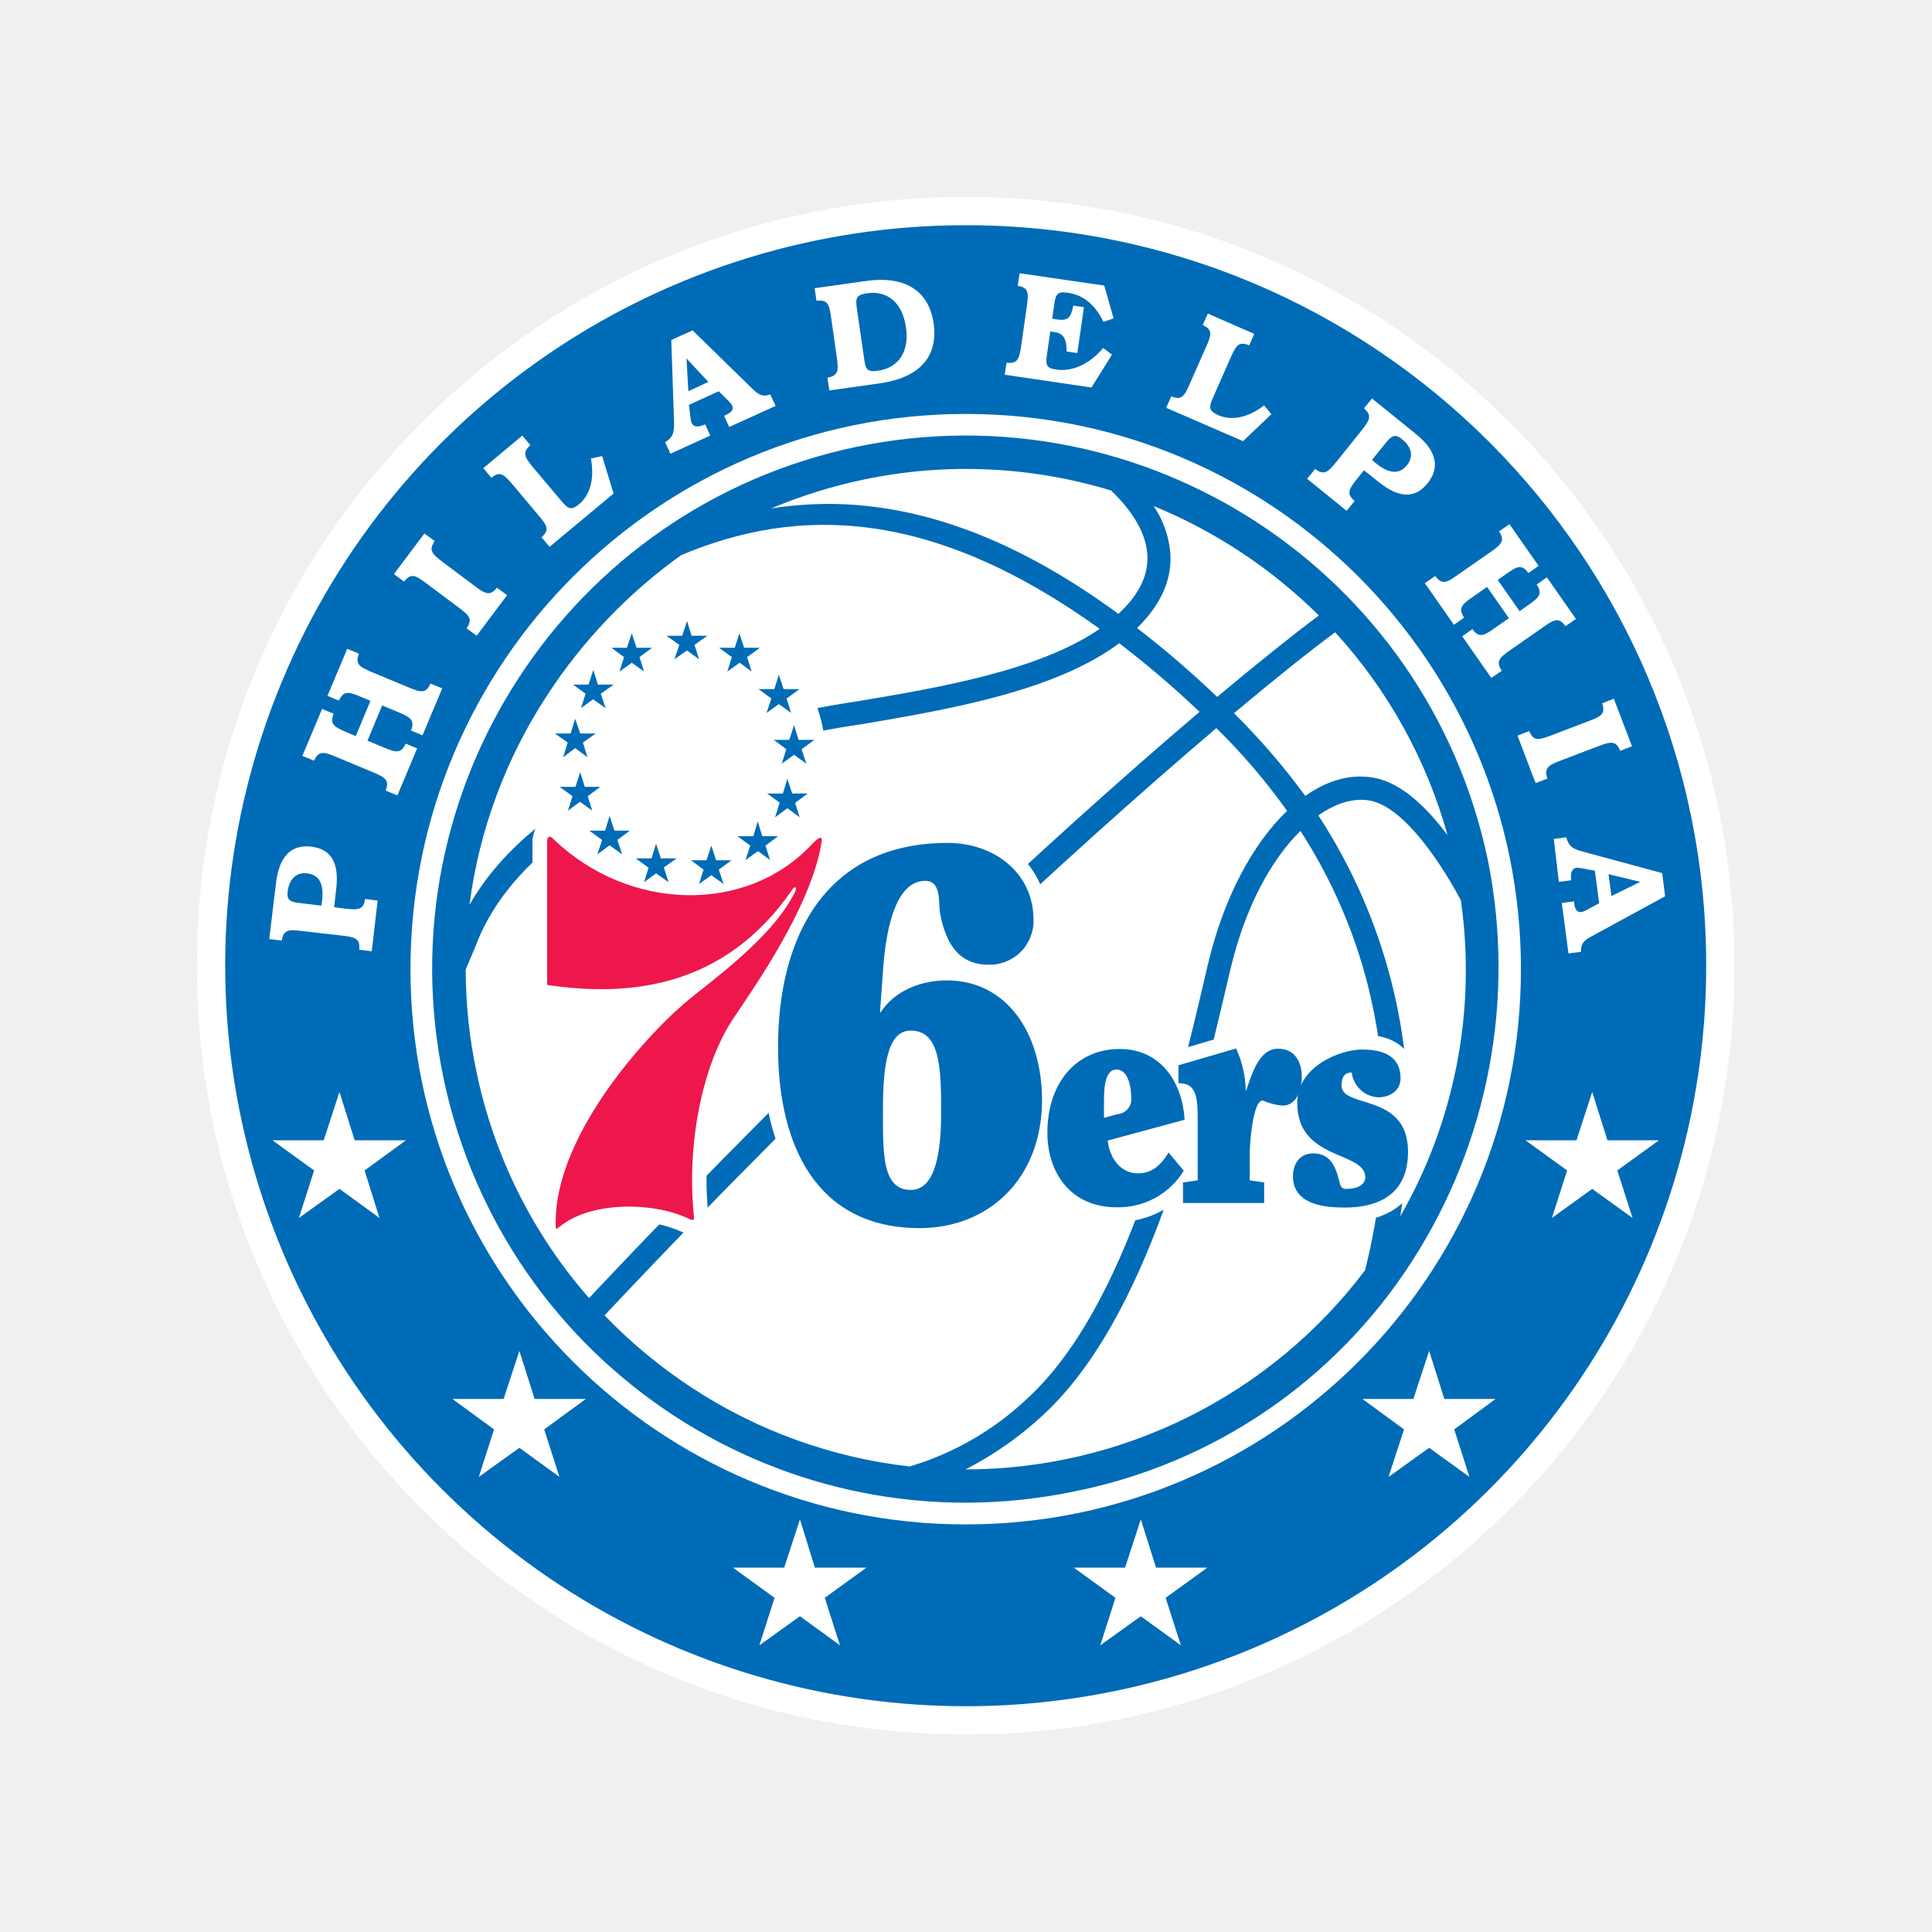
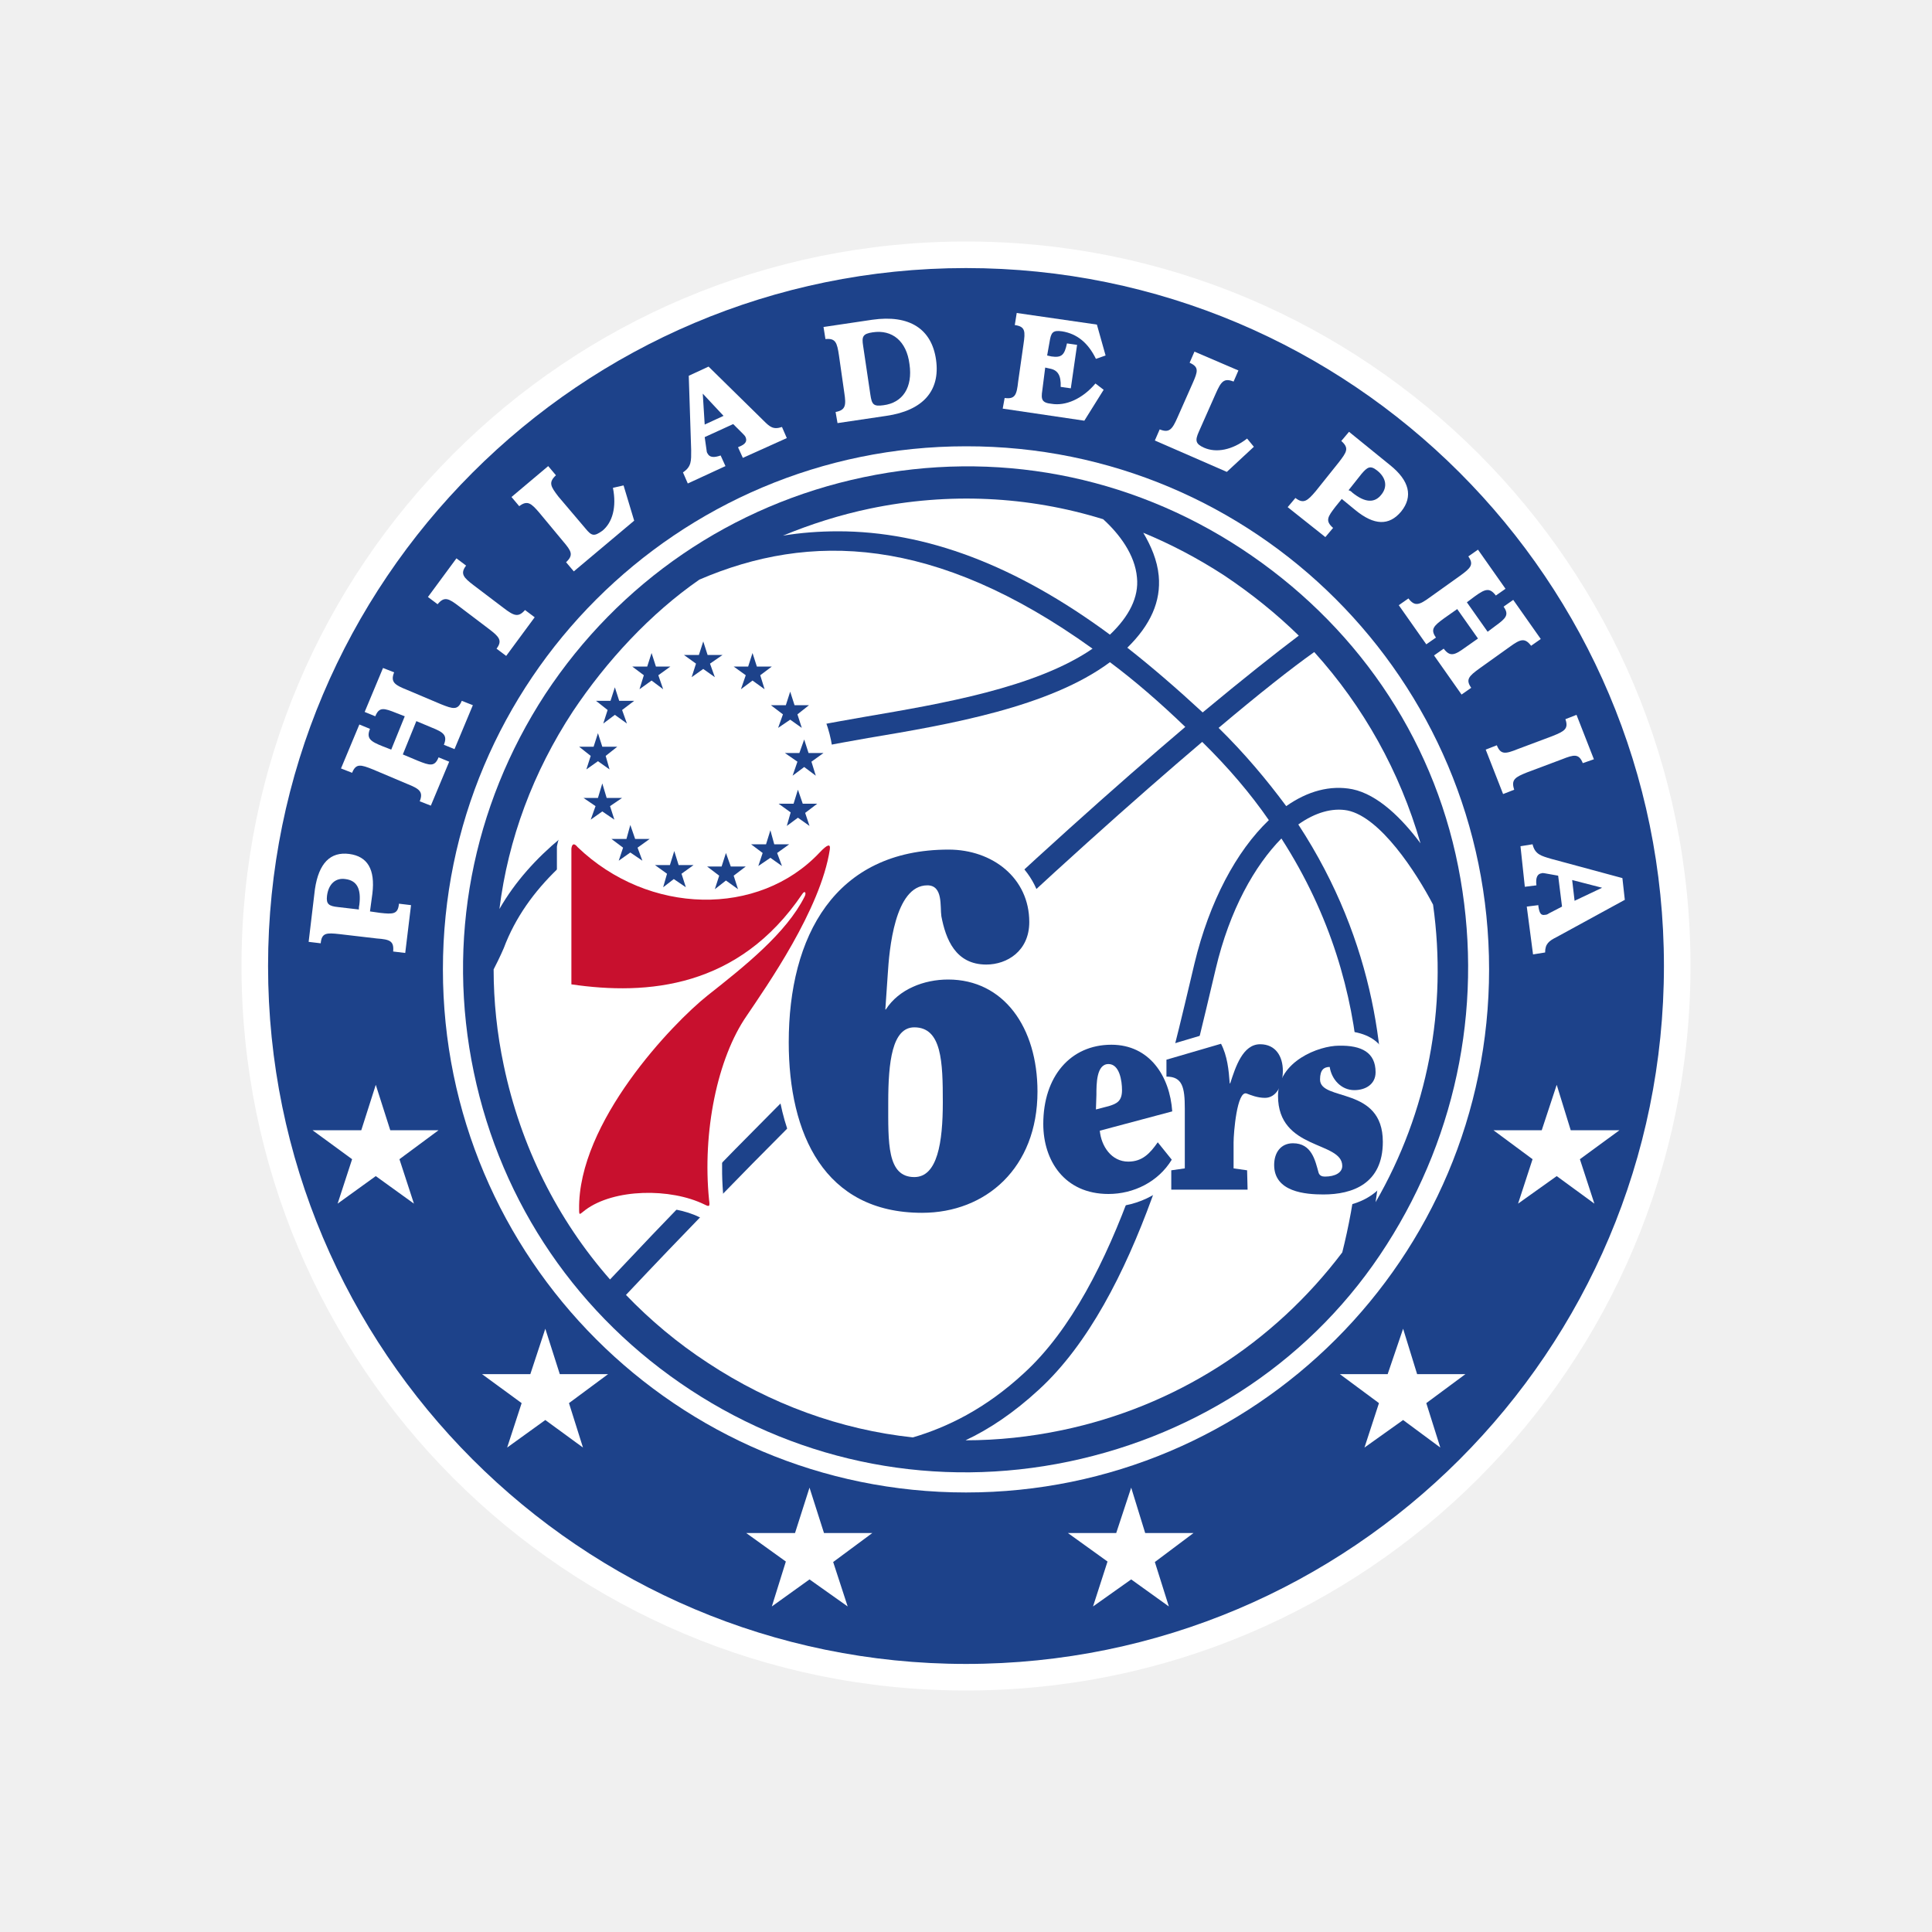
- <svg xmlns="http://www.w3.org/2000/svg" width="500" height="500" viewBox="0 0 500 500">
-   <g fill="none" fill-rule="evenodd">
-     <path d="M448.887 249.924c0 109.884-89.079 198.963-198.963 198.963S50.961 359.808 50.961 249.924s89.08-198.963 198.963-198.963a198.926 198.926 0 01198.963 198.963" fill="#FFF" fill-rule="nonzero" />
-     <path d="M441.564 249.924c0 77.511-46.691 147.39-118.302 177.052-71.611 29.663-154.039 13.267-208.847-41.542-54.81-54.809-71.205-137.236-41.543-208.847 29.662-71.61 99.541-118.302 177.052-118.302 105.84.001 191.638 85.8 191.64 191.64" fill="#006BB6" fill-rule="nonzero" />
-     <path fill="#FFF" fill-rule="nonzero" d="M87.852 282.6l3.938 12.506h13.265l-10.709 7.806 3.87 12.297-10.364-7.53-10.5 7.53 3.938-12.297-10.777-7.806h13.263zm324.212 0l3.94 12.506h13.331l-10.777 7.806 3.94 12.297-10.434-7.53-10.431 7.53 3.94-12.297-10.78-7.806h13.196zm-277.65 67.013l3.94 12.435h13.263l-10.777 7.876 3.937 12.297-10.362-7.53-10.5 7.53 3.937-12.297-10.777-7.876h13.265zm235.442 0l3.937 12.435h13.263l-10.708 7.876 3.939 12.297-10.431-7.53-10.502 7.53 4.008-12.297-10.778-7.876h13.195zm-162.834 43.592l3.87 12.505h13.333l-10.778 7.806 3.938 12.296-10.363-7.529-10.5 7.53 3.937-12.297-10.777-7.806h13.265zm88.221 0l3.938 12.505h13.265l-10.777 7.806 3.937 12.296-10.363-7.529-10.5 7.53 3.937-12.297-10.777-7.806h13.265z" />
-     <path d="M393.62 250.822c0 79.361-64.335 143.696-143.696 143.696-79.36 0-143.695-64.335-143.695-143.696 0-79.36 64.335-143.695 143.695-143.695A143.673 143.673 0 01393.62 250.822" fill="#FFF" fill-rule="nonzero" />
-     <path d="M114.795 279.078c15.622 74.618 88.759 122.459 163.385 106.873a135.383 135.383 0 0087.253-59.55 140.486 140.486 0 0019.62-103.834c-15.635-74.583-88.7-122.428-163.315-106.943a138.085 138.085 0 00-106.943 163.454" fill="#006BB6" fill-rule="nonzero" />
-     <path d="M296.902 143.258c.483 5.389-2.073 10.64-7.461 15.613-25.907-18.998-50.57-28.324-74.75-28.463a98.667 98.667 0 00-15.13 1.175 131.685 131.685 0 0123.904-7.461 128.98 128.98 0 0164.11 2.832c4.49 4.353 8.843 10.017 9.327 16.304M269.89 366.262c27.219-25.008 39.861-78.549 47.392-110.535l1.174-4.974c3.869-16.304 10.708-28.462 18.1-35.716 27.288 42.417 23.627 86.217 16.718 113.712a129.75 129.75 0 01-103.419 51.537 88.566 88.566 0 0020.035-14.024m49.464-181.691c11.053-9.258 19.896-16.304 26.183-20.933a128.88 128.88 0 0129.084 52.504c-5.112-6.84-11.606-13.333-18.652-14.784-6.08-1.243-12.297.484-18.17 4.629a177.248 177.248 0 00-18.445-21.416m-196.338 60.448c12.574-33.713 58.653-47.53 75.993-52.711l.76-.207a210.983 210.983 0 0123.35-4.698c22.315-3.8 49.88-8.497 66.529-20.933a253.11 253.11 0 0120.794 17.755c-37.65 31.986-95.889 85.734-157.996 151.71a128.255 128.255 0 01-29.153-58.653 126.855 126.855 0 01-2.764-26.39 983.404 983.404 0 012.487-5.873" fill="#FFF" fill-rule="nonzero" />
-     <path d="M315.002 180.356a260.115 260.115 0 00-20.726-17.823c6.287-6.149 9.189-12.78 8.567-19.827a25.462 25.462 0 00-4.283-11.745 132.068 132.068 0 0142.763 28.325c-6.494 4.836-15.406 11.951-26.321 21.07m-30.397-17.616c-15.613 10.777-41.451 15.198-62.522 18.722a234.988 234.988 0 00-24.041 4.836l-.76.207c-16.65 4.974-58.514 17.478-75.785 47.668a129.41 129.41 0 0120.103-54.231 135.627 135.627 0 0134.68-36.27c30.674-12.918 65.078-12.02 108.325 19.068m70.12 44.49c9.05 1.866 18.722 17.064 23.35 25.769a128.042 128.042 0 01-15.682 81.795c.691-4.352 1.244-8.98 1.658-13.816a143.303 143.303 0 00-22.866-89.948c4.697-3.316 9.395-4.629 13.54-3.8m-39.93-18.79a159.8 159.8 0 0118.307 21.415c-8.843 8.429-16.373 22.384-20.45 39.517l-1.174 5.043c-7.392 31.364-19.758 83.799-45.595 107.495a75.766 75.766 0 01-30.466 17.616 129.129 129.129 0 01-56.373-20.38 131.782 131.782 0 01-22.59-18.721c62.728-66.736 121.173-120.414 158.34-151.986" fill="#FFF" fill-rule="nonzero" />
-     <path d="M285.64 289.233l3.524-.967c2.142-.553 3.524-1.243 3.524-4.352 0-2.556-.691-7.185-3.8-7.185-3.247 0-3.247 5.527-3.247 8.497v4.007zm-42.07-1.933c0-11.054-.415-20.587-7.876-20.587-6.08 0-7.185 9.533-7.185 20.587s-.345 20.656 7.185 20.656c6.287-.069 7.875-9.603 7.875-20.656" fill="#FFF" fill-rule="nonzero" />
-     <path d="M285.64 289.233l3.524-.967c2.142-.553 3.524-1.243 3.524-4.352 0-2.556-.691-7.185-3.8-7.185-3.247 0-3.247 5.527-3.247 8.497v4.007zm-58.03-27.288h.138c3.593-5.596 10.432-8.29 17.133-8.29 15.199 0 24.525 13.126 24.525 30.742 0 20.864-14.162 33.299-31.64 33.299-26.874 0-36.684-21.692-36.684-46.84 0-28.945 12.573-52.849 43.868-52.849 12.228 0 22.245 7.876 22.245 19.897a11.271 11.271 0 01-11.813 11.606c-8.428 0-11.123-7.047-12.366-13.264-.484-2.626.484-8.429-3.869-8.429-9.119 0-10.57 17.824-10.984 24.387l-.553 9.74z" fill="#FFF" fill-rule="nonzero" />
-     <path d="M243.569 287.299c0-11.054-.415-20.587-7.876-20.587-6.08 0-7.185 9.533-7.185 20.587s-.345 20.656 7.185 20.656c6.287-.069 7.875-9.603 7.875-20.656m-162.97-68.186c5.113.621 7.185 4.214 6.425 10.846l-.552 4.836 2.763.345c3.523.415 4.836.346 5.25-2.487l3.248.415-1.52 13.126-3.247-.415c.276-2.901-1.037-3.247-4.56-3.661l-10.224-1.175c-3.524-.414-4.836-.345-5.25 2.487l-3.248-.414 1.727-14.37c.83-7.046 3.938-10.155 9.189-9.533zm2.764 13.955c.484-4.353-.76-6.701-3.869-7.047-2.694-.345-4.628 1.382-5.043 4.629-.276 2.28.553 2.763 3.04 3.04l5.665.69c.069-.414.138-.829.207-1.312zm16.442-28.463c1.036-2.694-.069-3.385-3.316-4.767l-9.464-3.938c-3.248-1.381-4.56-1.658-5.735.968l-3.04-1.244 5.113-12.159 2.97 1.244c-1.036 2.694.07 3.385 3.317 4.766l2.418 1.037 3.8-9.12-2.419-1.036c-3.247-1.381-4.56-1.658-5.734.968l-2.97-1.244 5.112-12.159 3.04 1.244c-1.036 2.694.069 3.385 3.316 4.767l9.464 3.937c3.247 1.382 4.56 1.658 5.734-.967l3.04 1.244-5.112 12.159-2.97-1.244c1.035-2.694-.07-3.385-3.317-4.767l-4.145-1.727-3.8 9.12 4.146 1.726c3.247 1.382 4.56 1.658 5.734-.967l2.97 1.244-5.112 12.159-3.04-1.244zm12.712-64.594c-1.658 2.35-.76 3.316 2.072 5.458l8.221 6.148c2.833 2.142 4.007 2.695 5.803.484l2.626 1.934-7.876 10.501-2.625-1.934c1.658-2.35.76-3.316-2.142-5.458l-8.22-6.148c-2.833-2.142-4.008-2.764-5.804-.484l-2.625-1.934 7.875-10.501 2.695 1.934zm29.706 1.52l-2.073-2.487c2.142-1.934 1.451-3.04-.829-5.734l-6.632-7.875c-2.28-2.695-3.247-3.593-5.526-1.797l-2.073-2.487 10.086-8.428 2.073 2.487c-2.142 1.934-1.52 3.04.76 5.803l7.392 8.774c1.727 2.003 2.487 2.349 4.56.621 2.763-2.348 3.937-6.493 2.97-11.744l2.902-.622 2.97 9.672-16.58 13.817zm31.295-24.11l-1.382-2.971c2.487-1.52 2.35-3.178 2.28-6.08l-.69-20.38 5.526-2.486 15.199 14.853c1.727 1.658 2.694 2.487 4.905 1.727l1.381 2.97-12.02 5.458-1.313-2.901a.524.524 0 00.276-.138c1.658-.76 2.28-1.451 1.797-2.487a3.114 3.114 0 00-.691-.968l-2.764-2.763-7.737 3.523.483 3.8a2.9 2.9 0 00.208.829c.552 1.174 1.658 1.243 3.523.414l1.313 2.902-10.294 4.698zm9.81-18.584l-5.665-6.08.484 8.498 5.181-2.418zm30.812-1.105c2.832-.484 2.901-1.797 2.418-5.32l-1.451-10.155c-.484-3.524-.898-4.767-3.8-4.422l-.483-3.247 13.264-1.865c10.224-1.45 16.304 2.556 17.547 10.984 1.175 8.498-3.523 13.955-13.747 15.475l-13.265 1.866-.483-3.316zm9.533-4.698c.346 2.625.83 3.316 3.593 2.901 5.25-.76 8.152-4.905 7.185-11.26-.899-6.356-4.767-9.534-10.087-8.774-2.763.414-2.97 1.174-2.625 3.8l1.934 13.333zm36.822.829c2.833.345 3.316-.898 3.8-4.422l1.45-10.155c.484-3.523.484-4.836-2.348-5.32l.483-3.246 21.9 3.178 2.418 8.497-2.625.898c-2.142-4.421-5.182-6.978-9.257-7.53-2.626-.415-3.11.345-3.455 2.901l-.552 3.8 1.243.207c2.764.415 3.593-.345 4.214-3.592l2.764.414-1.727 11.883-2.764-.415c.07-3.108-.829-4.697-2.97-4.974l-1.244-.207-.898 6.148c-.345 2.557-.138 3.386 2.556 3.731 3.869.553 8.428-1.313 12.02-5.596l2.28 1.727-5.319 8.498-22.452-3.316.483-3.11zm41.313 11.675l1.312-2.97c2.694 1.105 3.385 0 4.836-3.317l4.145-9.395c1.45-3.247 1.796-4.49-.829-5.734l1.313-2.97 12.02 5.25-1.312 2.97c-2.695-1.105-3.385 0-4.836 3.247l-4.629 10.501c-1.036 2.418-.967 3.247 1.52 4.352 3.316 1.451 7.6.691 11.814-2.556l1.865 2.28-7.323 6.978-19.896-8.636zm67.633 19.551c-3.247 4.007-7.392 3.869-12.642-.345l-3.8-3.04-1.727 2.142c-2.21 2.763-2.902 3.937-.69 5.802l-2.073 2.557-10.225-8.29 2.073-2.556c2.28 1.727 3.316.898 5.526-1.866l6.425-8.014c2.21-2.763 2.833-3.937.691-5.803l2.073-2.556 11.26 9.12c5.458 4.352 6.425 8.704 3.11 12.849zm-13.333-5.181c3.385 2.763 6.08 2.901 8.014.483 1.727-2.141 1.312-4.628-1.244-6.7-1.796-1.452-2.625-1.037-4.214.897l-3.592 4.422c.414.345.76.621 1.036.898zm15.337 29.153c1.727 2.35 2.901 1.796 5.803-.276l8.428-5.872c2.901-2.004 3.869-2.97 2.28-5.389l2.694-1.865 7.53 10.777-2.625 1.865c-1.727-2.348-2.901-1.796-5.803.277l-2.142 1.52 5.665 8.083 2.142-1.52c2.901-2.004 3.869-2.971 2.28-5.389l2.625-1.865 7.53 10.777-2.694 1.865c-1.727-2.349-2.902-1.796-5.803.277l-8.429 5.872c-2.901 2.003-3.868 2.97-2.28 5.388l-2.694 1.865-7.53-10.777 2.625-1.865c1.727 2.349 2.902 1.796 5.803-.276l3.662-2.556-5.665-8.083-3.662 2.556c-2.901 2.003-3.868 2.97-2.28 5.388l-2.625 1.866-7.53-10.778 2.695-1.865zm47.875 45.25c-1.105-2.694-2.418-2.418-5.734-1.174l-9.603 3.662c-3.316 1.243-4.421 1.934-3.523 4.697l-3.04 1.175-4.697-12.297 3.04-1.175c1.105 2.694 2.417 2.349 5.733 1.105l9.603-3.66c3.316-1.245 4.49-1.935 3.523-4.63l3.04-1.174 4.698 12.297-3.04 1.174zm-17.202 22.798l3.247-.414c.69 2.832 2.349 3.178 5.112 3.938l19.69 5.32.76 6.01-18.654 10.155c-2.141 1.174-3.177 1.796-3.108 4.214l-3.247.414-1.727-13.057 3.177-.414v.276c.208 1.797.76 2.626 1.866 2.487a3.99 3.99 0 001.174-.414l3.454-1.865-1.105-8.429-3.8-.69a3.94 3.94 0 00-.898-.07c-1.243.139-1.658 1.244-1.45 3.248l-3.178.414-1.313-11.123zm14.922 14.784l7.461-3.661-8.22-2.004.76 5.665zm-86.355 35.717a9.11 9.11 0 00-6.909 3.178c-.207-.415-.345-.83-.552-1.175l-1.451-2.832-20.656 6.08v11.329h3.8c.345 0 .552.069.621 0a11.99 11.99 0 01.484 4.836v13.126l-3.8.553v12.435h28.601v-12.435l-3.73-.553v-3.869a51.95 51.95 0 011.036-8.912 12.118 12.118 0 003.73.553c5.112 0 8.705-4.629 8.705-11.192.069-6.632-3.938-11.122-9.88-11.122z" fill="#FFF" fill-rule="nonzero" />
-     <path d="M366.539 280.805a5.942 5.942 0 01-.346-1.796c0-3.385-1.381-11.26-13.886-11.26-6.908 0-20.518 5.319-20.518 17.685a16.277 16.277 0 003.316 10.362 9.621 9.621 0 00-4.421 8.567c0 4.421 2.21 11.882 17.202 11.882 12.85 0 20.172-6.632 20.172-18.238.07-11.053-.898-14.715-1.52-17.202zm-151.157-66.46a4.152 4.152 0 00-3.109-1.45c-1.865 0-3.385 1.175-5.181 3.109a32.03 32.03 0 01-23.834 9.879c-12.435 0-25.561-5.734-35.993-15.682a4.286 4.286 0 00-3.04-1.244c-5.112 0-6.424 8.152-6.424 8.29v40.967l3.247.484a79.908 79.908 0 0032.745-1.174c-10.5 9.395-34.127 34.956-33.782 59.274.07 4.49 2.833 4.974 4.007 4.974a4.506 4.506 0 003.109-1.313c.207-.138.414-.345.622-.483a26.113 26.113 0 0114.99-3.938 33.173 33.173 0 0113.887 2.833 5.571 5.571 0 002.556.69 4.122 4.122 0 003.04-1.312 5.302 5.302 0 001.036-4.422c-1.727-17.685 2.142-36.96 9.672-48.082l1.105-1.658c6.425-9.465 19.758-29.223 22.245-45.527a4.948 4.948 0 00-.898-4.214zm95.13 78.273l-.208-3.108a30.012 30.012 0 00-.898-5.803l-.138-3.593-.691 1.036a19.63 19.63 0 00-18.86-13.54c-13.264 0-22.521 10.5-22.521 25.492 0 11.537 6.77 23.143 21.761 23.143a23.898 23.898 0 0020.656-11.33l.553-.967-.415-11.122.76-.208zm-16.097 7.185a3.461 3.461 0 01-3.04-2.003l7.323-2.004a14.168 14.168 0 01-4.284 4.007z" fill="#FFF" fill-rule="nonzero" />
-     <path d="M261.116 256.35c-.76-1.037-1.589-2.28-2.28-3.317a14.764 14.764 0 0012.228-15.06c0-13.54-11.192-23.696-26.045-23.696-29.844 0-47.737 21.209-47.737 56.649 0 32.193 14.784 50.639 40.483 50.639 20.864 0 35.44-15.268 35.44-37.099.07-10.915-7.253-21.278-12.089-28.117z" fill="#FFF" fill-rule="nonzero" />
-     <path d="M294.484 303.672c-4.629 0-7.392-4.214-7.807-8.498l19.896-5.388c-.552-9.74-6.217-18.307-16.787-18.307-11.26 0-18.722 8.773-18.722 21.692 0 10.086 5.803 19.275 17.962 19.275a19.85 19.85 0 0017.34-9.465l-3.938-4.698c-1.865 3.04-4.145 5.389-7.944 5.389zm-8.774-18.377c0-2.97 0-8.497 3.247-8.497 3.04 0 3.8 4.629 3.8 7.185a3.87 3.87 0 01-3.524 4.352l-3.523.967v-4.007z" fill="#006BB6" fill-rule="nonzero" />
-     <path d="M327.16 311.34h-21v-5.32l3.8-.552v-16.442c0-5.872-.76-8.705-4.975-8.705v-4.628l14.923-4.353a27.676 27.676 0 012.487 10.847h.138c1.52-4.49 3.385-10.778 8.22-10.778 4.284 0 6.15 3.316 6.15 7.323 0 4.076-1.797 7.392-4.906 7.392a14.341 14.341 0 01-4.974-1.243c-2.694-.898-3.592 10.915-3.592 13.402v7.185l3.73.553v5.32z" fill="#006BB6" fill-rule="nonzero" />
-     <path d="M362.463 279.078c0 3.247-2.833 4.905-5.803 4.905a7.296 7.296 0 01-6.84-6.425c-1.52 0-2.625.76-2.625 3.385 0 6.08 17.202 1.727 17.202 17.133 0 11.537-8.36 14.439-16.373 14.439-4.905 0-13.402-.622-13.402-8.083 0-3.385 1.865-5.942 5.25-5.942 5.181 0 6.08 4.767 6.978 8.152a1.558 1.558 0 001.727 1.037c2.763 0 4.766-1.106 4.766-2.97 0-6.91-17.616-4.215-17.616-19.275 0-9.534 11.26-13.817 16.718-13.817 6.149 0 10.018 2.072 10.018 7.46m-117.444-25.353c-6.7 0-13.54 2.694-17.133 8.29h-.138l.691-9.672c.415-6.563 1.865-24.386 10.984-24.386 4.353 0 3.386 5.803 3.87 8.428 1.174 6.148 3.868 13.264 12.365 13.264a11.308 11.308 0 0011.814-11.606c0-12.02-10.018-19.896-22.245-19.896-31.296 0-43.869 23.903-43.869 52.85 0 25.146 9.741 46.838 36.684 46.838 17.478 0 31.64-12.435 31.64-33.298-.138-17.686-9.464-30.812-24.663-30.812zm-9.326 54.231c-7.461 0-7.185-9.603-7.185-20.656 0-11.054 1.036-20.587 7.185-20.587 7.53 0 7.875 9.533 7.875 20.587.07 11.053-1.52 20.656-7.875 20.656z" fill="#006BB6" fill-rule="nonzero" />
-     <path d="M141.6 217.593v37.305c20.864 3.11 45.803 1.037 63.489-24.732.76-1.105 1.174-.345.69.622-4.905 10.017-16.58 19.275-26.666 27.22-9.672 7.599-35.648 34.818-35.302 58.79 0 1.865.069 1.313 1.727.138 7.875-5.872 23.281-6.01 32.746-1.52 1.312.622 1.45.415 1.243-1.243-1.796-18.584 2.35-38.826 10.294-50.64 5.458-8.151 20.242-29.153 22.798-45.595.276-1.727-.622-1.45-2.764.83-16.718 17.685-46.908 17.201-66.459-1.451-1.174-1.313-1.727-.76-1.796.276" fill="#ED174C" fill-rule="nonzero" />
-     <circle fill="#FFF" fill-rule="nonzero" cx="177.816" cy="195.227" r="35.784" />
-     <path fill="#006BB6" fill-rule="nonzero" d="M177.8 160.737l1.174 3.8h4.077l-3.317 2.348 1.174 3.731-3.108-2.28-3.246 2.28 1.243-3.73-3.317-2.35h4.077zm23.765 13.885l1.243 3.731h4.077l-3.317 2.418 1.174 3.73-3.177-2.279-3.178 2.28 1.244-3.731-3.315-2.418h4.075zm-10.223-10.708l1.243 3.731h4.074l-3.314 2.417 1.174 3.732-3.109-2.28-3.179 2.28 1.176-3.731-3.316-2.418h4.076zm14.16 23.765l1.176 3.8h4.075l-3.315 2.418 1.243 3.73-3.179-2.28-3.177 2.28 1.174-3.73-3.246-2.418h4.006zm-1.726 13.886l1.243 3.8h4.008l-3.248 2.417 1.174 3.731-3.177-2.349-3.177 2.35 1.174-3.8-3.248-2.35h4.077zm-7.668 11.054l1.174 3.8h4.077l-3.248 2.417 1.174 3.731-3.109-2.28-3.246 2.28 1.243-3.731-3.316-2.417h4.076zm-12.02 6.217l1.243 3.8h4.006l-3.315 2.417 1.243 3.731-3.177-2.28-3.18 2.28 1.175-3.73-3.246-2.418h4.006zm-30.537-45.457l-1.243 3.8h-4.006l3.246 2.349-1.174 3.73 3.109-2.28 3.246 2.28-1.243-3.73 3.316-2.349h-4.076zm9.949-9.465l-1.243 3.731h-4.008l3.248 2.417-1.175 3.732 3.178-2.28 3.177 2.28-1.174-3.731 3.248-2.418h-4.008zm-14.646 22.108l-1.174 3.8h-4.077l3.317 2.348-1.174 3.8 3.108-2.348 3.178 2.348-1.175-3.8 3.317-2.348h-4.008zm1.312 13.817l-1.243 3.8h-4.075l3.315 2.417-1.175 3.73 3.11-2.279 3.176 2.28-1.174-3.731 3.248-2.418h-4.008zm7.6 11.329l-1.175 3.8h-4.076l3.316 2.417-1.243 3.73 3.178-2.348 3.248 2.349-1.245-3.731 3.248-2.418h-4.008zm12.02 7.185l-1.175 3.8h-4.074l3.314 2.417-1.174 3.731 3.109-2.28 3.248 2.28-1.243-3.8 3.314-2.348h-4.074z" />
-     <path d="M0 0h500v500H0z" />
+ <svg xmlns="http://www.w3.org/2000/svg" version="1.1" id="Layer_1" x="0px" y="0px" viewBox="0 0 400 400" style="enable-background:new 0 0 400 400;" xml:space="preserve">
+   <style type="text/css">
+ 	.st0{fill:#FFFFFF;}
+ 	.st1{fill:#1D428A;}
+ 	.st2{fill:#C8102E;}
+ </style>
+   <g>
+     <path class="st0" d="M350,200c0,82.9-67.1,150-150,150S50,282.9,50,200S117.1,50,200,50S350,117.1,350,200" />
+     <path class="st1" d="M344.5,200c0,79.8-64.7,144.5-144.5,144.5S55.5,279.7,55.5,200S120.2,55.5,200,55.5S344.5,120.2,344.5,200" />
+     <g>
+       <polygon class="st0" points="77.8,224.6 80.8,234 90.8,234 82.7,240 85.7,249.2 77.8,243.5 69.9,249.2 72.9,240 64.7,234     74.8,234   " />
+       <polygon class="st0" points="322.3,224.6 325.2,234 335.3,234 327.1,240 330.1,249.2 322.3,243.5 314.3,249.2 317.3,240     309.2,234 319.2,234   " />
+       <polygon class="st0" points="112.9,275.1 115.9,284.5 125.9,284.5 117.8,290.5 120.7,299.7 112.9,294 105,299.7 108,290.5     99.8,284.5 109.8,284.5   " />
+       <polygon class="st0" points="290.5,275.1 293.4,284.5 303.4,284.5 295.3,290.5 298.2,299.7 290.5,294 282.5,299.7 285.5,290.5     277.4,284.5 287.3,284.5   " />
+       <polygon class="st0" points="167.6,308 170.6,317.4 180.6,317.4 172.5,323.4 175.5,332.6 167.6,327 159.8,332.6 162.7,323.3     154.5,317.4 164.6,317.4   " />
+       <polygon class="st0" points="234.2,308 237.1,317.4 247.1,317.4 239.1,323.4 242,332.6 234.2,327 226.3,332.6 229.3,323.3     221.1,317.4 231.1,317.4   " />
+     </g>
+     <path class="st0" d="M308.3,200.7c0,59.8-48.5,108.3-108.3,108.3S91.7,260.5,91.7,200.7S140.2,92.4,200,92.4   C259.8,92.3,308.3,140.8,308.3,200.7" />
+     <path class="st1" d="M98.1,222c5.7,27.3,21.7,50.6,44.9,65.8s51,20.5,78.3,14.8c27.2-5.7,50.9-21.5,65.8-44.9   c14.9-23.3,20.2-51.1,14.8-78.3c-5.4-27.3-21.6-50.5-44.9-65.8s-51.1-20.5-78.2-14.8c-27.2,5.7-50.6,21.7-65.9,44.9   C97.7,167,92.4,194.8,98.1,222" />
+     <g>
+       <path class="st0" d="M235.4,119.6c0.4,4-1.6,8-5.6,11.8C210.3,117,191.7,110,173.5,110c-3.9,0-7.8,0.3-11.4,0.9    c5.8-2.4,11.8-4.3,18-5.6c16.3-3.4,32.8-2.6,48.3,2.2C231.7,110.5,235,114.8,235.4,119.6" />
+       <path class="st0" d="M215.1,287.7c20.5-18.8,30-59.2,35.7-83.3l0.9-3.8c2.9-12.3,8.1-21.4,13.6-27c20.6,32,17.8,65,12.6,85.7    c-14.3,18.9-34.6,31.9-58,36.8c-6.7,1.4-13.4,2.1-20,2.1C204.8,295.9,209.9,292.5,215.1,287.7" />
+       <path class="st0" d="M252.3,150.7c8.3-7,15-12.3,19.8-15.7c10.2,11.3,17.7,24.7,22,39.6c-3.8-5.1-8.8-10.1-14.1-11.2    c-4.6-0.9-9.3,0.4-13.7,3.5C262.3,161.5,257.7,156,252.3,150.7" />
+       <path class="st0" d="M104.3,196.3c9.5-25.4,44.2-35.9,57.3-39.7l0.5-0.2c4.3-1.3,10.4-2.3,17.6-3.6c16.8-2.8,37.6-6.4,50.1-15.7    c5.1,3.8,10.3,8.3,15.6,13.4c-28.4,24.1-72.3,64.6-119.1,114.4c-10.9-12.4-18.5-27.6-22-44.3c-1.4-6.6-2.1-13.3-2.1-19.9    C103.5,198.2,104.3,196.3,104.3,196.3" />
+       <path class="st0" d="M249,147.5c-5.3-4.9-10.5-9.4-15.6-13.4c4.8-4.7,7-9.6,6.5-14.9c-0.3-3.2-1.6-6.2-3.2-8.9    c5.8,2.4,11.3,5.3,16.7,8.8c5.7,3.8,10.9,8,15.5,12.5C264,135.3,257.3,140.6,249,147.5" />
+       <path class="st0" d="M226.2,134.3c-11.8,8.1-31.3,11.4-47.1,14.1c-7.3,1.3-13.5,2.3-18.1,3.7l-0.5,0.2    c-12.5,3.8-44.1,13.2-57.1,35.9c1.8-14.5,7-28.4,15.2-40.9c7-10.5,16.1-20.3,26.2-27.3C167.6,110.2,193.5,110.8,226.2,134.3" />
+       <path class="st0" d="M279,167.8c6.8,1.4,14.2,12.8,17.7,19.5c3,21.4-1.1,42.9-11.9,61.6c0.5-3.3,0.9-6.8,1.2-10.4    c1.4-18.3-1.1-43.2-17.2-67.8C272.3,168.2,275.9,167.2,279,167.8" />
+     </g>
+     <path class="st0" d="M248.9,153.6c5.4,5.3,10,10.7,13.8,16.2c-6.7,6.4-12.3,16.8-15.4,29.7l-0.9,3.8c-5.6,23.6-14.9,63.2-34.4,81   c-8,7.4-15.9,11.2-23,13.3c-15-1.6-29.5-6.9-42.4-15.4c-6.3-4.1-12-8.9-17-14.1C176.9,217.9,220.9,177.4,248.9,153.6" />
+     <path class="st0" d="M226.9,229.6l2.7-0.7c1.6-0.5,2.7-1,2.7-3.3c0-1.9-0.5-5.4-2.8-5.4c-2.5,0-2.5,4.1-2.5,6.4L226.9,229.6   L226.9,229.6z" />
+     <path class="st0" d="M195.2,228.2c0-8.3-0.3-15.5-5.9-15.5c-4.6,0-5.4,7.2-5.4,15.5s-0.3,15.5,5.4,15.5   C194.1,243.7,195.2,236.5,195.2,228.2" />
+     <path class="st0" d="M226.9,229.6l2.7-0.7c1.6-0.5,2.7-1,2.7-3.3c0-1.9-0.5-5.4-2.8-5.4c-2.5,0-2.5,4.1-2.5,6.4L226.9,229.6   L226.9,229.6z" />
+     <path class="st0" d="M183.2,209.1L183.2,209.1L183.2,209.1c2.8-4.2,8-6.2,13-6.2c11.4,0,18.5,9.9,18.5,23.1   c0,15.7-10.7,25.1-23.9,25.1c-20.3,0-27.6-16.4-27.6-35.3c0-21.9,9.5-39.9,33.1-39.9c9.2,0,16.7,5.9,16.7,15c0,5.9-4.6,8.8-8.9,8.8   c-6.4,0-8.4-5.3-9.3-10c-0.4-2,0.4-6.4-2.9-6.4c-6.9,0-8,13.4-8.2,18.4L183.2,209.1z" />
+     <path class="st0" d="M195.2,228.2c0-8.3-0.3-15.5-5.9-15.5c-4.6,0-5.4,7.2-5.4,15.5s-0.3,15.5,5.4,15.5   C194.1,243.7,195.2,236.5,195.2,228.2" />
+     <g>
+       <path class="st0" d="M72.3,176.8c3.8,0.5,5.4,3.2,4.8,8.2l-0.5,3.7l2.1,0.3c2.7,0.3,3.7,0.3,3.9-1.9l2.5,0.3l-1.2,9.9l-2.5-0.3    c0.2-2.2-0.7-2.5-3.4-2.7l-7.7-0.9c-2.7-0.3-3.7-0.3-3.9,1.9l-2.5-0.3l1.3-10.9C66,178.7,68.4,176.3,72.3,176.8z M74.4,187.3    c0.4-3.3-0.5-5-2.9-5.3c-2-0.3-3.5,1-3.8,3.5c-0.2,1.7,0.4,2.1,2.3,2.3l4.3,0.5C74.3,187.9,74.3,187.7,74.4,187.3z" />
+       <path class="st0" d="M86.9,165.9c0.8-2-0.1-2.6-2.6-3.6l-7.1-3c-2.5-1-3.5-1.3-4.3,0.7l-2.3-0.9l3.8-9.1l2.2,0.9    c-0.8,2,0.1,2.6,2.6,3.6l1.8,0.7l2.8-6.9l-1.8-0.7c-2.5-1-3.5-1.3-4.3,0.7l-2.2-0.9l3.8-9.1l2.3,0.9c-0.8,2,0.1,2.6,2.6,3.6l7.1,3    c2.5,1,3.5,1.3,4.3-0.7l2.3,0.9l-3.8,9.1l-2.2-0.9c0.8-2-0.1-2.6-2.6-3.6l-3.1-1.3l-2.8,6.9l3.1,1.3c2.5,1,3.5,1.3,4.3-0.7    l2.2,0.9l-3.8,9.1L86.9,165.9z" />
+       <path class="st0" d="M96.5,117.1c-1.3,1.7-0.5,2.5,1.6,4.1l6.2,4.7c2.1,1.6,3,2,4.4,0.4l2,1.5l-5.9,8l-2-1.5    c1.3-1.7,0.5-2.5-1.6-4.1l-6.2-4.7c-2.1-1.6-3-2.1-4.4-0.4l-2-1.5l5.9-8L96.5,117.1z" />
+       <path class="st0" d="M118.8,118.3l-1.6-1.9c1.6-1.5,1.1-2.3-0.6-4.3l-4.9-5.9c-1.7-2-2.5-2.7-4.2-1.4l-1.6-1.9l7.6-6.4l1.6,1.9    c-1.6,1.5-1.1,2.3,0.5,4.4l5.6,6.6c1.3,1.6,1.8,1.7,3.5,0.5c2.1-1.7,3-4.9,2.2-8.9l2.2-0.5l2.2,7.3L118.8,118.3z" />
+       <path class="st0" d="M142.4,100.1l-1-2.3c1.8-1.2,1.7-2.4,1.7-4.6l-0.5-15.4l4.1-1.9l11.4,11.2c1.3,1.3,2,1.9,3.8,1.3l1,2.3    l-9.1,4.1l-1-2.2c0.1,0,0.1-0.1,0.2-0.1c1.3-0.5,1.7-1.1,1.4-1.9c-0.1-0.3-0.3-0.5-0.5-0.7l-2.1-2.1l-5.9,2.7l0.4,2.8    c0,0.2,0.1,0.5,0.2,0.6c0.4,0.8,1.3,0.9,2.7,0.4l1,2.2L142.4,100.1z M149.8,86.1l-4.3-4.6l0.4,6.4L149.8,86.1z" />
+       <path class="st0" d="M173,85.3c2.1-0.4,2.2-1.4,1.8-4l-1.1-7.7c-0.4-2.7-0.7-3.6-2.8-3.4l-0.4-2.5l10.1-1.5    c7.7-1.1,12.3,1.9,13.2,8.3s-2.7,10.5-10.3,11.6l-10.1,1.5L173,85.3z M180.2,81.7c0.3,2,0.6,2.5,2.7,2.2c4-0.5,6.1-3.7,5.4-8.5    c-0.6-4.8-3.6-7.2-7.6-6.6c-2.1,0.3-2.3,0.9-2,2.8L180.2,81.7z" />
+       <path class="st0" d="M208,82.4c2.2,0.3,2.5-0.7,2.8-3.4l1.1-7.7c0.4-2.7,0.4-3.7-1.8-4l0.4-2.5l16.6,2.4l1.8,6.4l-2,0.7    c-1.6-3.3-3.9-5.2-7-5.7c-2-0.3-2.3,0.3-2.6,2.2l-0.5,2.8l0.9,0.2c2.1,0.3,2.7-0.3,3.2-2.7l2.1,0.3l-1.3,9l-2.1-0.3    c0.1-2.4-0.6-3.5-2.3-3.8l-0.9-0.2l-0.6,4.7c-0.3,1.9-0.1,2.6,1.9,2.8c2.9,0.5,6.4-1,9.1-4.2l1.7,1.3l-4,6.4l-16.9-2.5L208,82.4z" />
+       <path class="st0" d="M239.1,91.2l1-2.3c2,0.8,2.6,0,3.7-2.5l3.1-7c1.1-2.5,1.4-3.4-0.6-4.3l1-2.3l9.1,3.9l-1,2.3    c-2-0.8-2.6,0-3.7,2.5l-3.5,7.9c-0.8,1.8-0.7,2.5,1.1,3.3c2.5,1.1,5.8,0.5,8.9-1.9l1.4,1.7l-5.6,5.2L239.1,91.2z" />
+       <path class="st0" d="M290.1,105.9c-2.5,3-5.6,2.9-9.5-0.3l-2.8-2.3l-1.3,1.6c-1.6,2.1-2.2,2.9-0.5,4.4l-1.6,1.9l-7.8-6.2l1.6-1.9    c1.7,1.3,2.5,0.6,4.2-1.4l4.8-6c1.6-2.1,2.2-2.9,0.5-4.4l1.6-1.9l8.5,6.9C291.8,99.5,292.6,102.8,290.1,105.9z M280,102    c2.6,2.1,4.6,2.2,6,0.4c1.3-1.6,1-3.5-0.9-5c-1.4-1.1-2-0.7-3.2,0.7l-2.7,3.4C279.6,101.6,279.8,101.8,280,102z" />
+       <path class="st0" d="M291.6,123.9c1.3,1.7,2.2,1.4,4.4-0.2l6.3-4.5c2.2-1.6,2.9-2.3,1.7-4l2-1.4l5.7,8.1l-2,1.4    c-1.3-1.7-2.2-1.4-4.4,0.2l-1.6,1.2l4.3,6.1l1.6-1.2c2.2-1.6,2.9-2.3,1.7-4l2-1.4l5.7,8.1l-2,1.4c-1.3-1.7-2.2-1.4-4.4,0.2    l-6.3,4.5c-2.2,1.6-2.9,2.3-1.7,4l-2,1.4l-5.7-8.1l2-1.4c1.3,1.7,2.2,1.4,4.4-0.2l2.7-1.9l-4.3-6.1L299,128    c-2.2,1.6-2.9,2.3-1.7,4l-2,1.4l-5.7-8.1L291.6,123.9z" />
+       <path class="st0" d="M327.7,158c-0.8-2-1.8-1.8-4.3-0.8l-7.2,2.7c-2.5,1-3.4,1.5-2.7,3.6l-2.3,0.9l-3.6-9.2l2.3-0.9    c0.8,2,1.8,1.8,4.3,0.8l7.2-2.7c2.5-1,3.4-1.5,2.7-3.5l2.3-0.9l3.6,9.2L327.7,158z" />
+       <path class="st0" d="M314.8,175.2l2.5-0.4c0.5,2.1,1.8,2.4,3.8,3l14.8,4l0.5,4.5l-14.1,7.7c-1.6,0.8-2.4,1.4-2.4,3.2l-2.5,0.4    l-1.3-9.9l2.4-0.3c0,0.1,0,0.2,0,0.2c0.2,1.4,0.5,2,1.4,1.8c0.3,0,0.5-0.1,0.8-0.3l2.7-1.4l-0.8-6.4l-2.8-0.5    c-0.2,0-0.5-0.1-0.6,0c-0.9,0.1-1.3,0.9-1.1,2.5l-2.4,0.3L314.8,175.2z M326,186.5l5.7-2.7l-6.2-1.6L326,186.5z" />
+     </g>
+     <g>
+       <g>
+         <path class="st0" d="M260.8,213.4c-2.3,0-3.9,1-5.2,2.4c-0.1-0.3-0.3-0.6-0.5-0.9l-1.1-2.1l-15.5,4.6v8.5h2.8c0.3,0,0.5,0,0.5,0     c0.1,0.3,0.4,1,0.4,3.7v9.9l-2.8,0.4v9.3H261v-9.3l-2.8-0.4v-2.9c0-1.6,0.4-4.8,0.8-6.7c0.8,0.3,1.7,0.5,2.8,0.5     c3.8,0,6.6-3.5,6.6-8.4C268.4,216.7,265.4,213.4,260.8,213.4z" />
+         <path class="st0" d="M287.9,223.3c-0.2-0.7-0.3-1-0.3-1.4c0-2.6-1-8.5-10.4-8.5c-5.2,0-15.5,4-15.5,13.4c0,3.5,1,5.9,2.5,7.9     c-2,1.2-3.3,3.6-3.3,6.4c0,3.4,1.6,9,13,9c9.7,0,15.2-5,15.2-13.7C289.1,227.9,288.4,225.2,287.9,223.3z" />
+         <path class="st0" d="M173.9,173.2c-0.5-0.6-1.5-1.1-2.4-1.1c-1.5,0-2.6,0.9-3.9,2.4c-4.6,4.8-10.8,7.4-18,7.4     c-9.4,0-19.3-4.3-27.2-11.9c-0.6-0.6-1.5-0.9-2.3-0.9c-3.8,0-4.8,6.1-4.8,6.2v30.9l2.5,0.4c9.3,1.4,17.4,1.1,24.7-0.9     c-7.9,7-25.7,26.3-25.4,44.7c0,3.4,2.1,3.8,3,3.8c1.1,0,1.8-0.6,2.4-1c0.1-0.1,0.3-0.3,0.5-0.4c2.6-1.9,6.7-2.9,11.3-2.9     c3.8,0,7.7,0.7,10.5,2.1c0.5,0.3,1.2,0.5,1.9,0.5c0.9,0,1.7-0.4,2.3-1c1-1.1,0.9-2.5,0.8-3.4c-1.3-13.4,1.6-27.9,7.3-36.3     l0.8-1.3c4.8-7.1,14.9-22,16.7-34.3C174.8,175,174.7,173.9,173.9,173.2z" />
+         <path class="st0" d="M245.6,232.2l-0.2-2.4c-0.1-1.6-0.4-3-0.6-4.4l-0.1-2.7l-0.5,0.7c-2.3-6.3-7.6-10.2-14.3-10.2     c-10,0-17,7.9-17,19.2c0,8.7,5.1,17.5,16.5,17.5c6.5,0,12.4-3.3,15.5-8.5l0.5-0.7l-0.4-8.4L245.6,232.2z M233.6,237.6     c-1.1,0-1.8-0.7-2.3-1.6l5.6-1.5C235.2,236.5,234,237.5,233.6,237.6z" />
+         <path class="st0" d="M208.5,204.8c-0.5-0.8-1.2-1.7-1.7-2.5c4.9-1,9.2-4.8,9.2-11.3c0-10.2-8.4-17.9-19.7-17.9     c-22.5,0-35.9,16-35.9,42.7c0,24.2,11.2,38.1,30.5,38.1c15.7,0,26.7-11.5,26.7-28C217.6,217.8,212.1,210.1,208.5,204.8z" />
+       </g>
+       <g>
+         <path class="st1" d="M233.6,240.5c-3.5,0-5.6-3.2-5.9-6.4l15-4c-0.5-7.3-4.7-13.8-12.6-13.8c-8.5,0-14.1,6.6-14.1,16.4     c0,7.6,4.4,14.5,13.5,14.5c5.2,0,10.3-2.5,13.1-7.1l-2.9-3.6C238.1,238.8,236.5,240.5,233.6,240.5z M227,226.7     c0-2.3,0-6.4,2.5-6.4c2.3,0,2.8,3.5,2.8,5.4c0,2.3-1.1,2.8-2.7,3.3l-2.7,0.7L227,226.7L227,226.7z" />
+         <path class="st1" d="M258.3,246.3h-15.8v-4l2.8-0.4v-12.4c0-4.4-0.5-6.6-3.8-6.6v-3.5l11.3-3.3c1.3,2.5,1.6,5.4,1.8,8.2h0.1     c1.1-3.4,2.6-8.1,6.2-8.1c3.2,0,4.7,2.5,4.7,5.5c0,3.1-1.4,5.6-3.7,5.6c-1.6,0-3-0.6-3.8-0.9c-2-0.7-2.7,8.2-2.7,10.1v5.4     l2.8,0.4L258.3,246.3L258.3,246.3z" />
+         <path class="st1" d="M284.8,222c0,2.5-2.1,3.7-4.4,3.7c-2.7,0-4.7-2.2-5.1-4.8c-1.2,0-2,0.6-2,2.6c0,4.6,13,1.3,13,12.9     c0,8.7-6.3,10.9-12.3,10.9c-3.7,0-10.2-0.5-10.2-6.1c0-2.6,1.4-4.5,3.9-4.5c3.9,0,4.6,3.6,5.3,6.1c0.2,0.6,0.7,0.8,1.3,0.8     c2.1,0,3.6-0.8,3.6-2.2c0-5.2-13.3-3.2-13.3-14.5c0-7.2,8.5-10.4,12.6-10.4C281.9,216.4,284.8,217.9,284.8,222" />
+         <path class="st1" d="M196.3,202.8c-5,0-10.2,2-12.9,6.2h-0.1h-0.1h0.1l0.5-7.3c0.3-4.9,1.4-18.4,8.2-18.4c3.3,0,2.6,4.4,2.9,6.4     c0.9,4.7,2.9,10,9.3,10c4.3,0,8.9-2.8,8.9-8.8c0-9.1-7.6-15-16.7-15c-23.6,0-33.1,18-33.1,39.9c0,18.9,7.3,35.3,27.6,35.3     c13.2,0,23.9-9.3,23.9-25.1C214.8,212.7,207.8,202.8,196.3,202.8z M189.3,243.7c-5.7,0-5.4-7.2-5.4-15.5s0.8-15.5,5.4-15.5     c5.7,0,5.9,7.2,5.9,15.5S194.1,243.7,189.3,243.7z" />
+         <path class="st2" d="M118.3,175.7v28.1c15.7,2.3,34.6,0.8,47.8-18.7c0.5-0.8,0.9-0.3,0.5,0.5c-3.8,7.6-12.5,14.5-20.1,20.5     c-7.3,5.8-26.9,26.3-26.6,44.3c0,1.4,0.1,1,1.3,0.1c5.9-4.4,17.6-4.6,24.7-1.1c1,0.5,1.1,0.4,0.9-1c-1.4-14,1.7-29.3,7.8-38.1     c4.1-6.1,15.3-22,17.2-34.4c0.2-1.3-0.5-1.1-2.1,0.6c-12.6,13.4-35.4,13-50.1-1.1C118.8,174.4,118.4,174.8,118.3,175.7" />
+       </g>
+     </g>
+     <g>
+       <ellipse class="st0" cx="145.6" cy="158.7" rx="27" ry="27" />
+       <g>
+         <polygon class="st1" points="145.6,132.8 146.5,135.6 149.6,135.6 147,137.4 148,140.2 145.6,138.5 143.2,140.2 144.1,137.4      141.6,135.6 144.7,135.6    " />
+         <polygon class="st1" points="163.6,143.2 164.5,146 167.5,146 165.1,147.9 166,150.7 163.6,149 161.1,150.7 162.1,147.9      159.6,146 162.7,146    " />
+         <polygon class="st1" points="155.8,135.2 156.7,138 159.8,138 157.4,139.8 158.3,142.7 155.8,140.9 153.4,142.7 154.4,139.8      151.9,138 154.9,138    " />
+         <polygon class="st1" points="166.5,153.1 167.4,155.9 170.5,155.9 168,157.7 168.9,160.6 166.5,158.8 164.1,160.6 165.1,157.7      162.5,155.9 165.5,155.9    " />
+         <polygon class="st1" points="165.2,163.5 166.2,166.4 169.2,166.4 166.7,168.3 167.6,171 165.2,169.3 162.9,171 163.7,168.2      161.2,166.4 164.3,166.4    " />
+         <polygon class="st1" points="159.5,171.9 160.3,174.8 163.4,174.8 160.9,176.6 161.9,179.3 159.5,177.6 157,179.3 157.9,176.6      155.5,174.8 158.6,174.8    " />
+         <polygon class="st1" points="150.3,176.6 151.3,179.4 154.4,179.4 151.9,181.3 152.8,184.1 150.3,182.3 148,184.1 148.9,181.3      146.4,179.4 149.4,179.4    " />
+         <polygon class="st1" points="127.3,142.3 126.4,145.1 123.4,145.1 125.8,147 124.9,149.8 127.3,148 129.8,149.8 128.8,147      131.3,145.1 128.2,145.1    " />
+         <polygon class="st1" points="134.9,135.2 134,138 130.9,138 133.3,139.8 132.4,142.7 134.9,140.9 137.3,142.7 136.3,139.8      138.8,138 135.8,138    " />
+         <polygon class="st1" points="123.8,151.8 122.9,154.6 119.9,154.6 122.3,156.5 121.4,159.3 123.8,157.6 126.2,159.3 125.4,156.5      127.8,154.6 124.7,154.6    " />
+         <polygon class="st1" points="124.7,162.2 123.8,165.2 120.8,165.2 123.3,166.9 122.3,169.7 124.7,168 127.2,169.7 126.3,166.9      128.8,165.2 125.6,165.2    " />
+         <polygon class="st1" points="130.5,170.8 129.7,173.7 126.6,173.7 129,175.5 128.1,178.2 130.5,176.5 133,178.2 132,175.5      134.5,173.7 131.5,173.7    " />
+         <polygon class="st1" points="139.6,176.2 138.7,179.1 135.6,179.1 138.1,180.9 137.3,183.7 139.5,182 142,183.7 141.1,180.9      143.6,179.1 140.5,179.1    " />
+       </g>
+     </g>
  </g>
</svg>
